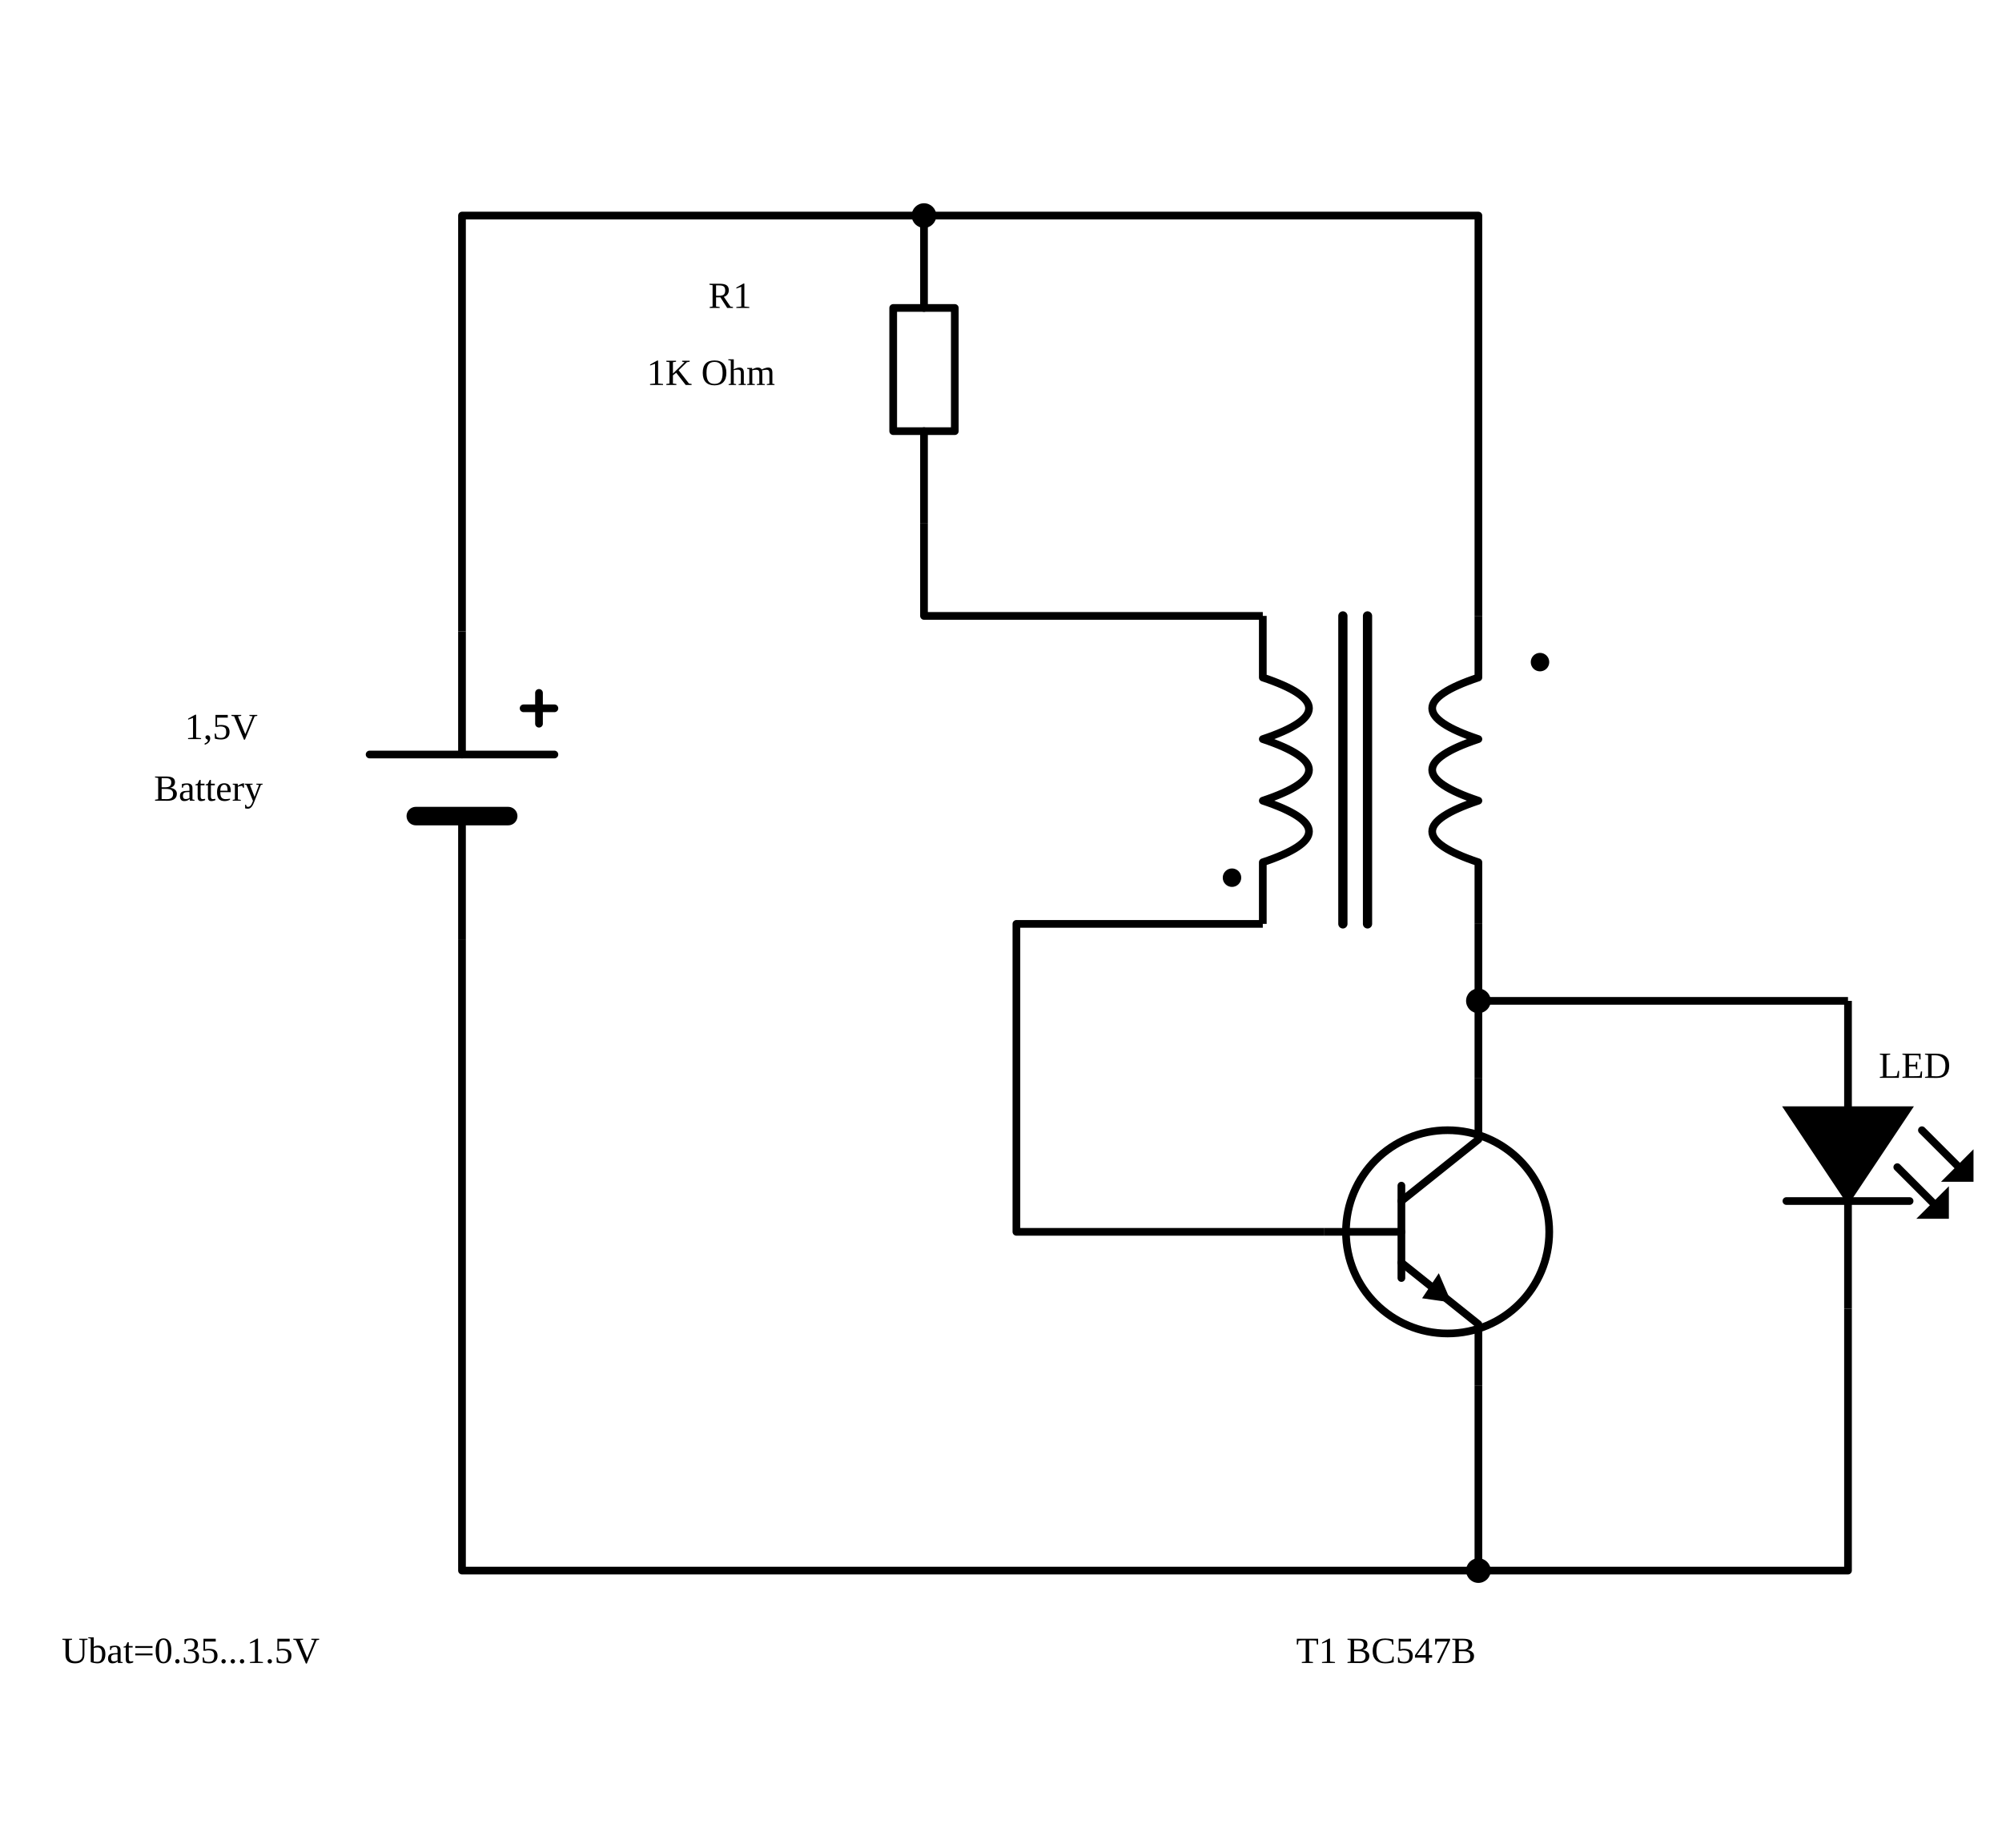
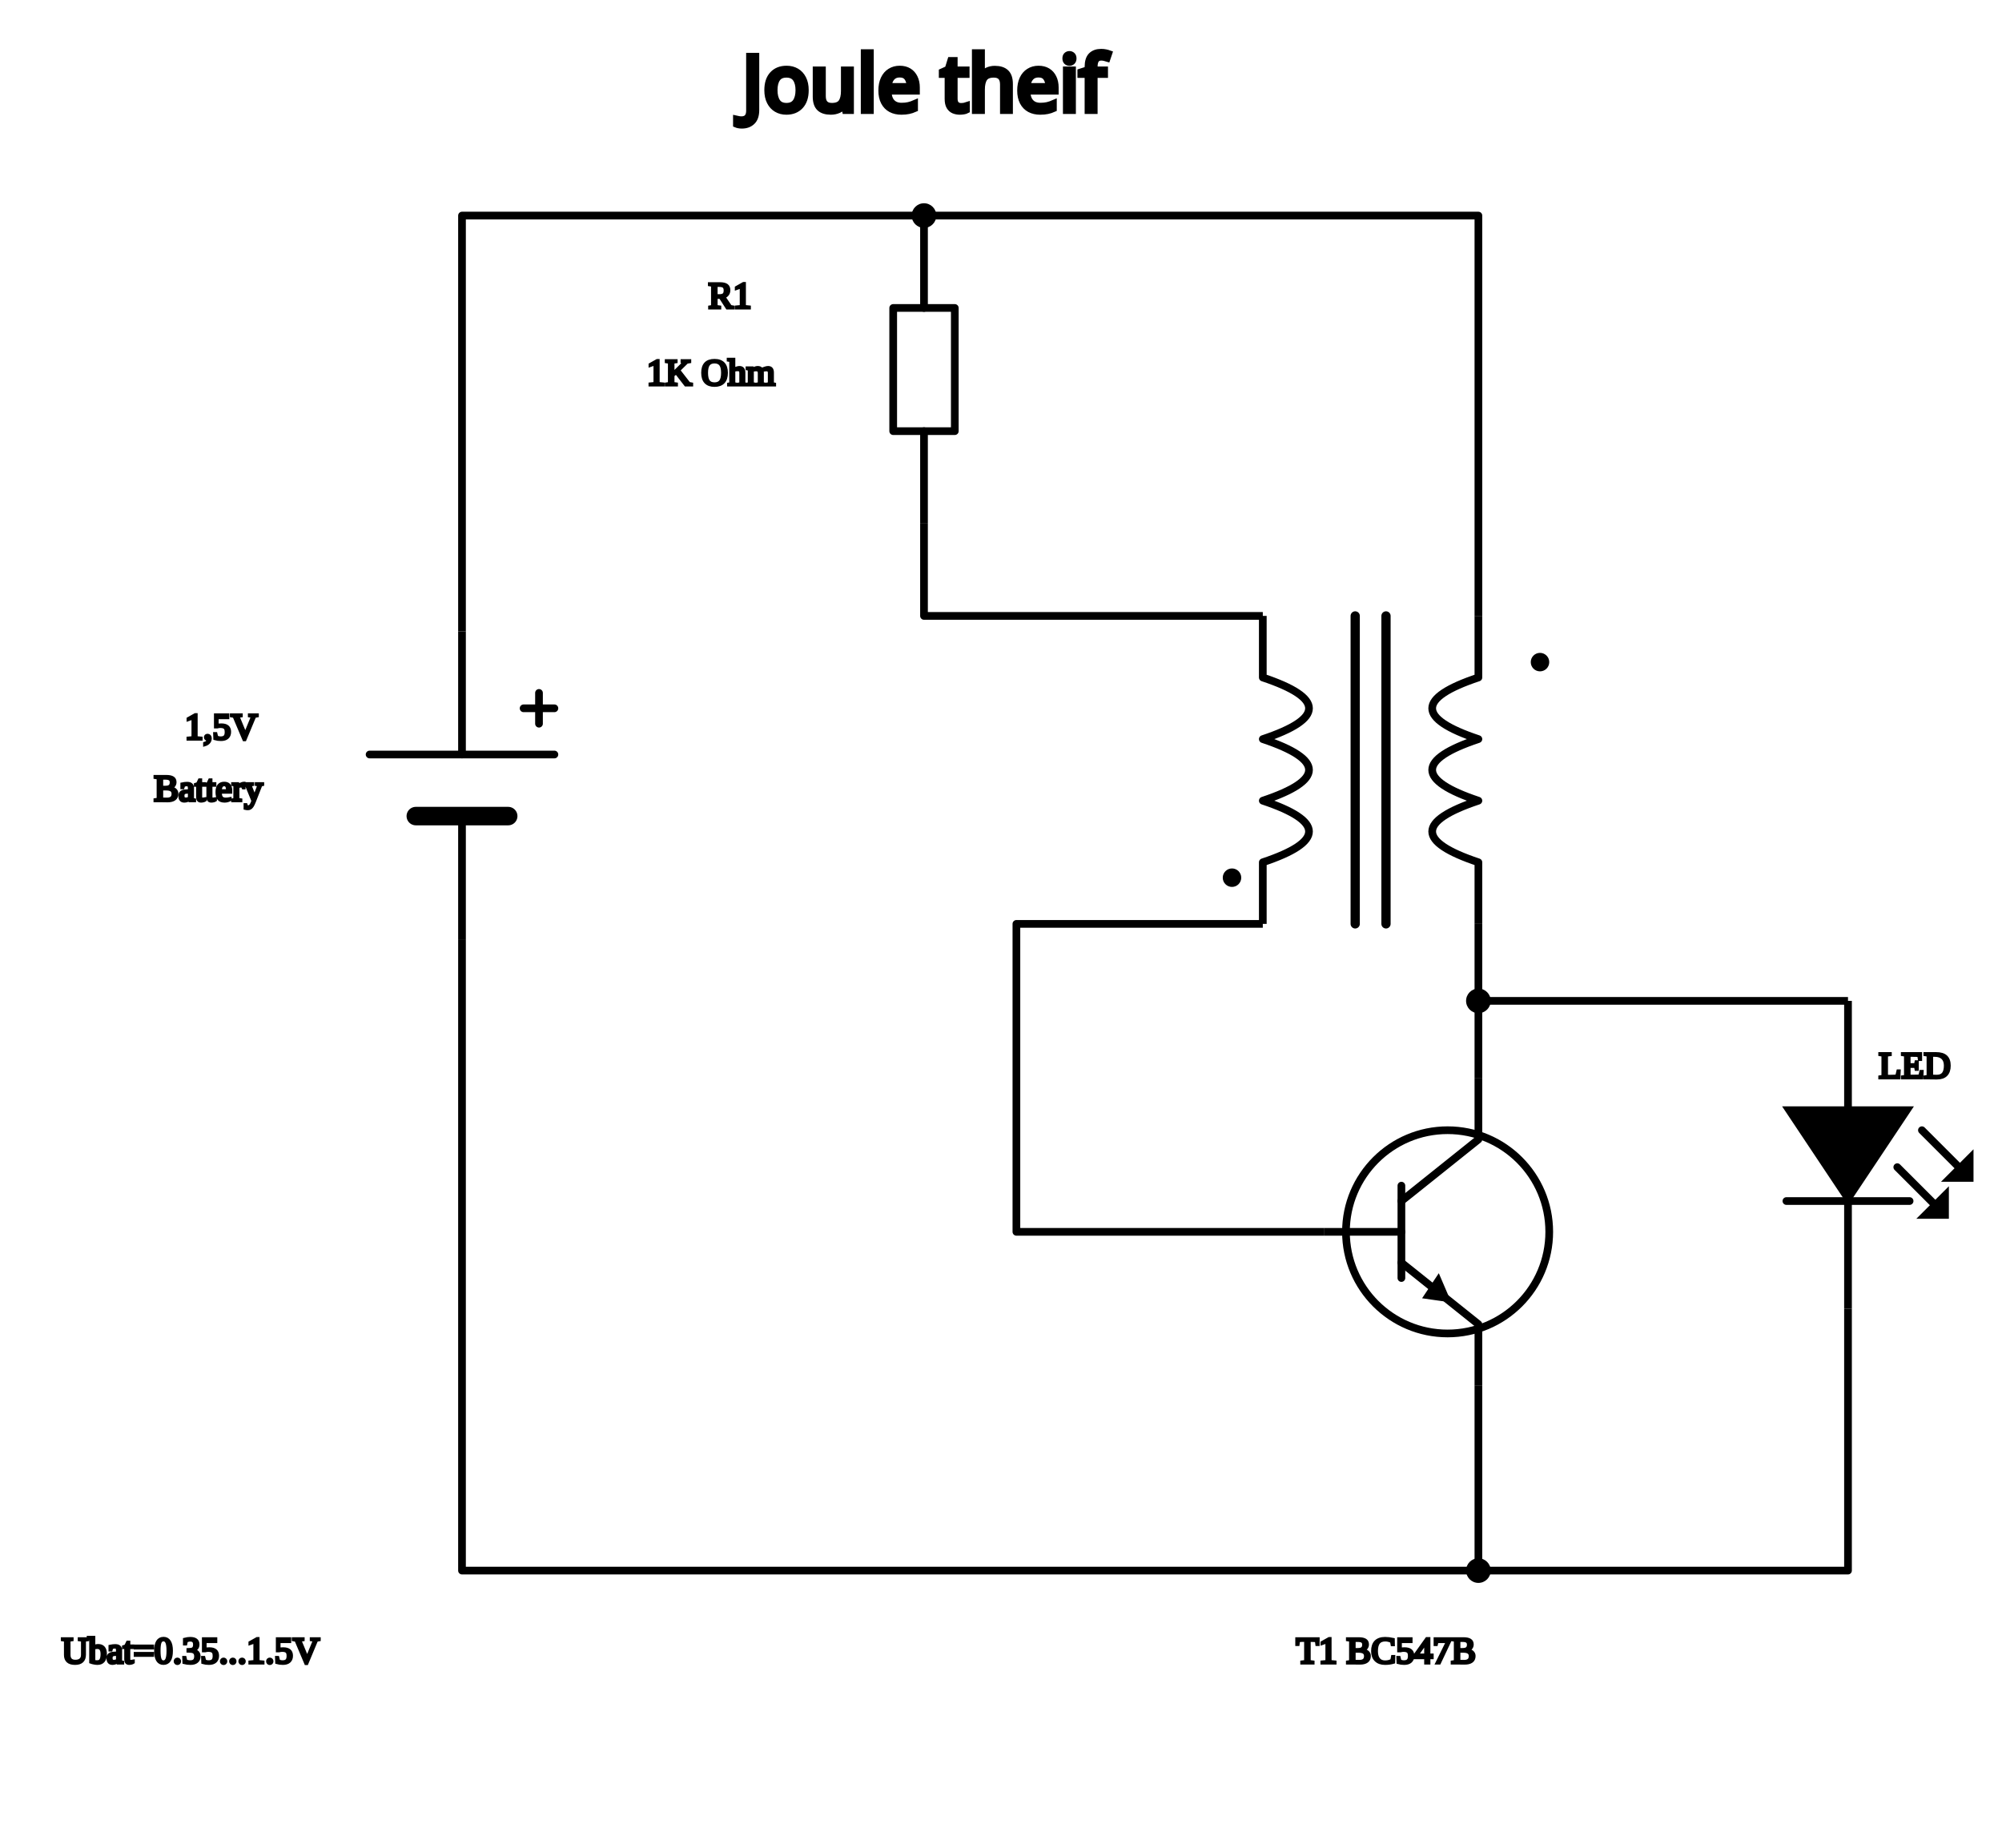
- <svg class="circuit-diagram" viewBox="0 0 650 600" width="100%" height="600">
+ <svg xmlns="http://www.w3.org/2000/svg" class="circuit-diagram" viewBox="0 0 650 600" width="100%" height="600">
  <defs id="schematic-library" data-name="simple components" data-version="1.8.0">
    <symbol id="npn" viewBox="0 0 100 100">
      <g stroke="currentColor" stroke-width="2.5" fill="none" stroke-linecap="round" stroke-linejoin="round">
        <line x1="0" y1="50" x2="25" y2="50" />
        <polyline points="50,0 50,20 25,40" />
        <polyline points="50,100 50,80 25,60" />
        <line x1="25" y1="35" x2="25" y2="65" />
        <circle cx="40" cy="50" r="33" />
        <polygon points="40,72 33,71 37,65" fill="currentColor" stroke-width="1.5" stroke-linejoin="miter" />
      </g>
    </symbol>
    <symbol id="resistor" viewBox="0 0 100 100">
      <g stroke="currentColor" stroke-width="2.5" fill="none" stroke-linecap="round" stroke-linejoin="round">
        <line x1="0" y1="50" x2="30" y2="50" />
        <rect x="30" y="40" width="40" height="20" />
        <line x1="70" y1="50" x2="100" y2="50" />
      </g>
    </symbol>
    <symbol id="inductor" viewBox="0 0 100 100">
      <g stroke="currentColor" stroke-width="2.5" fill="none" stroke-linecap="round" stroke-linejoin="round">
        <path d="M 0 50 L 20 50 Q 30 20 40 50 Q 50 20 60 50 Q 70 20 80 50 L 100 50" />
      </g>
    </symbol>
    <symbol id="led" viewBox="0 0 100 100">
      <g stroke="currentColor" stroke-width="2.5" fill="none" stroke-linecap="round" stroke-linejoin="round">
        <line x1="0" y1="50" x2="35" y2="50" />
        <line x1="65" y1="50" x2="100" y2="50" />
        <line x1="65" y1="30" x2="65" y2="70" />
        <polygon points="35,30 35,70 65,50" fill="currentColor" stroke-width="1.5" stroke-linejoin="miter" />
        <line x1="42" y1="26" x2="54" y2="14" />
        <line x1="54" y1="34" x2="66" y2="22" />
        <polygon points="50,10 58,10 58,18" fill="currentColor" stroke-width="1.5" stroke-linejoin="miter" />
        <polygon points="62,18 70,18 70,26" fill="currentColor" stroke-width="1.5" stroke-linejoin="miter" />
      </g>
    </symbol>
    <symbol id="battery" viewBox="0 0 100 100">
      <g stroke="currentColor" stroke-width="2.5" fill="none" stroke-linecap="round" stroke-linejoin="round">
        <line x1="0" y1="50" x2="40" y2="50" />
        <line x1="40" y1="20" x2="40" y2="80" stroke-width="2.5" />
        <line x1="60" y1="35" x2="60" y2="65" stroke-width="6" />
        <line x1="60" y1="50" x2="100" y2="50" />
        <line x1="20" y1="25" x2="30" y2="25" />
        <line x1="25" y1="20" x2="25" y2="30" />
      </g>
    </symbol>
  </defs>
+   <style>
+   .schema-title, .small-label, .component-label {
+     stroke: currentColor;
+   }
+ </style>
+   <text x="300" y="36" class="schema-title" font-family="sans-serif" font-size="25" text-anchor="middle" stroke-width="2">Joule theif</text>
  <path d="M 150 205 L 150 70 L 480 70 L 480 200" stroke="currentColor" stroke-width="2.5" fill="none" stroke-linejoin="round" />
  <path d="M 150 305 L 150 510 L 600 510 L 600 425 M 480 450 L 480 510" stroke="currentColor" stroke-width="2.5" fill="none" stroke-linejoin="round" />
  <path d="M 300 170 L 300 200 L 410 200" stroke="currentColor" stroke-width="2.5" fill="none" stroke-linejoin="round" />
  <path d="M410,300 L330,300 L330,400 L430,400" stroke="currentColor" stroke-width="2.5" fill="none" stroke-linejoin="round" />
  <path d="M 480 300 L 480 350" stroke="currentColor" stroke-width="2.5" fill="none" stroke-linejoin="round" />
  <path d="M 480 325 L 600 325" stroke="currentColor" stroke-width="2.5" fill="none" stroke-linejoin="round" />
-   <use href="#battery" transform="translate(150, 255) rotate(90) translate(-50, -50)" width="100" height="100" />
+   <use href="#battery" transform="translate(200, 205) rotate(90)" width="100" height="100" />
  <text x="60" y="240" class="component-label">1,5V</text>
  <text x="50" y="260" class="component-label">Battery</text>
  <text x="20" y="540" class="small-label">Ubat=0.35...1.5V</text>
-   <use href="#resistor" transform="translate(300, 120) rotate(90) translate(-50, -50)" width="100" height="100" />
+   <use href="#resistor" transform="translate(350, 70) rotate(90) translate(0, 0)" width="100" height="100" />
  <text x="230" y="100" class="component-label">R1</text>
  <text x="210" y="125" class="component-label">1K Ohm</text>
-   <use href="#inductor" transform="translate(410, 250) rotate(90) translate(-50, -50)" width="100" height="100" />
+   <use href="#inductor" transform="translate(460, 200) rotate(90) " width="100" height="100" />
  <circle cx="400" cy="285" r="3" fill="currentColor" />
-   <use href="#inductor" transform="translate(480, 250) scale(-1, 1) rotate(90) translate(-50, -50)" width="100" height="100" />
+   <use href="#inductor" transform="translate(430, 200) scale(-1, 1) rotate(90)" width="100" height="100" />
  <circle cx="500" cy="215" r="3" fill="currentColor" />
-   <line x1="436" y1="200" x2="436" y2="300" stroke="currentColor" stroke-width="3" stroke-linecap="round" />
-   <line x1="444" y1="200" x2="444" y2="300" stroke="currentColor" stroke-width="3" stroke-linecap="round" />
+   <line x1="440" y1="200" x2="440" y2="300" stroke="currentColor" stroke-width="3" stroke-linecap="round" />
+   <line x1="450" y1="200" x2="450" y2="300" stroke="currentColor" stroke-width="3" stroke-linecap="round" />
  <use href="#npn" transform="translate(430, 350)" width="100" height="100" />
  <text x="450" y="540" class="component-label" text-anchor="middle">T1 BC547B</text>
-   <use href="#led" transform="translate(600, 375) rotate(90) translate(-50, -50)" width="100" height="100" />
+   <use href="#led" transform="translate(650, 325) rotate(90)" width="100" height="100" />
  <text x="610" y="350" class="component-label">LED</text>
  <circle cx="300" cy="70" r="4" fill="currentColor" />
  <circle cx="480" cy="325" r="4" fill="currentColor" />
  <circle cx="480" cy="510" r="4" fill="currentColor" />
</svg>
